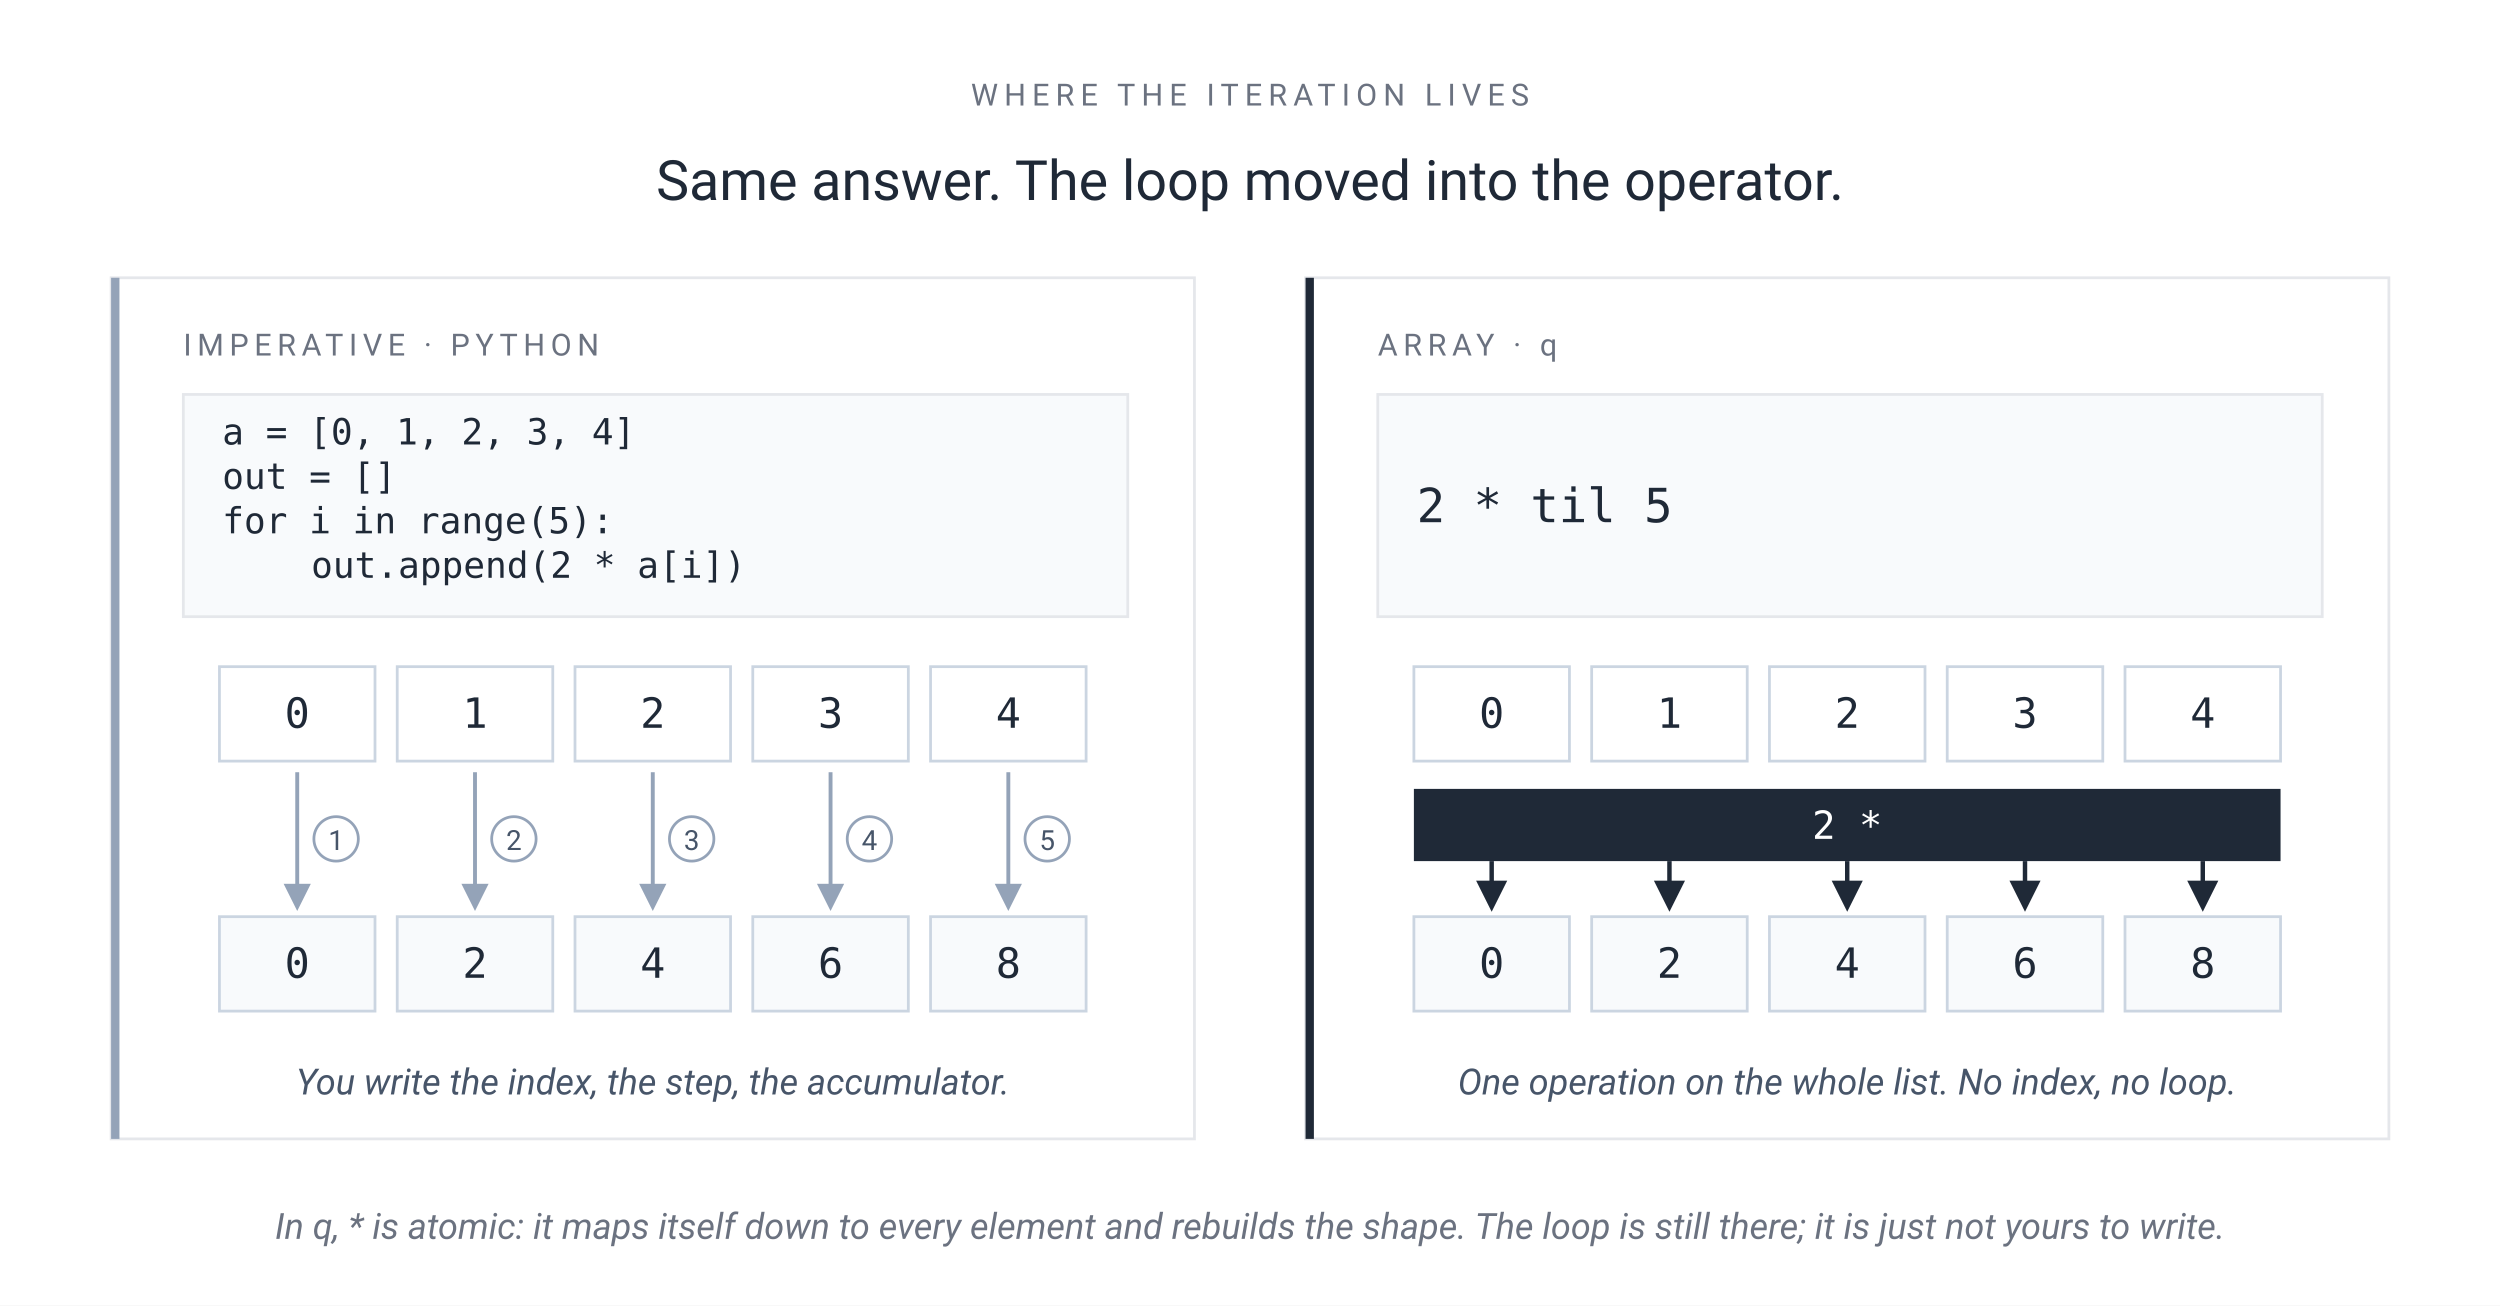
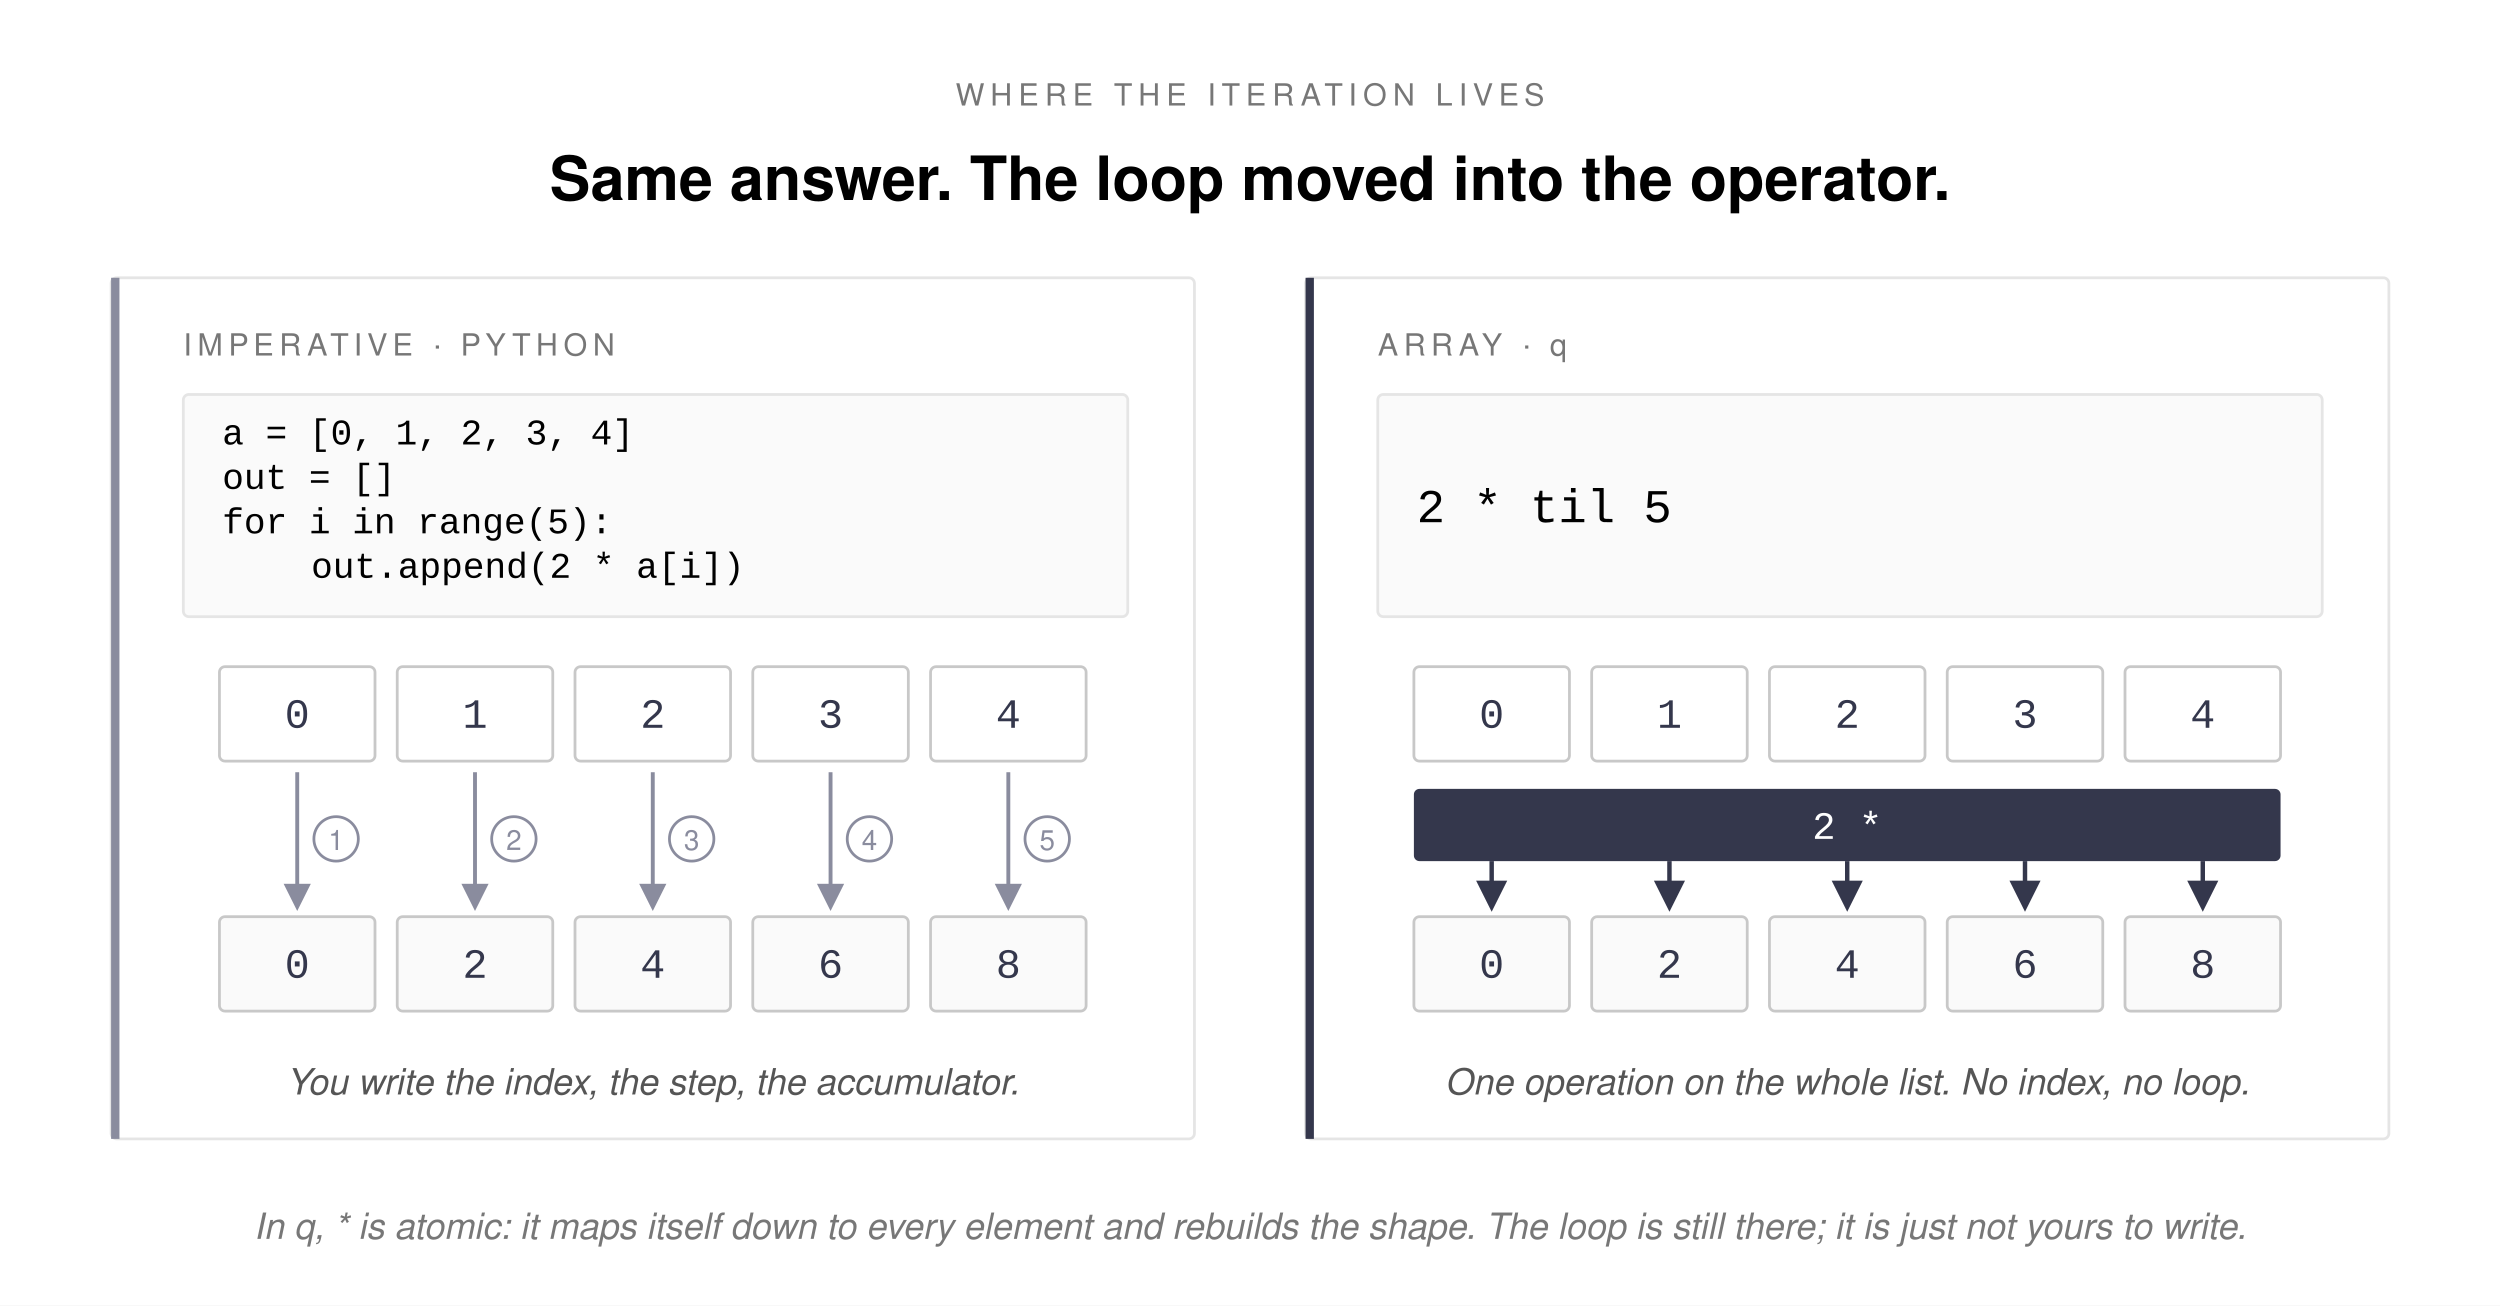
- <svg xmlns="http://www.w3.org/2000/svg" viewBox="0 0 900 470" role="img" aria-labelledby="title desc" font-family="-apple-system, BlinkMacSystemFont, 'Segoe UI', Roboto, sans-serif">
+ <svg xmlns="http://www.w3.org/2000/svg" viewBox="0 0 900 470" role="img" aria-labelledby="title desc" font-family="'Source Sans Pro', -apple-system, BlinkMacSystemFont, 'Segoe UI', Helvetica, Arial, sans-serif">
  <defs>
    <marker id="ah" viewBox="0 0 10 10" refX="8" refY="5" markerWidth="7" markerHeight="7" orient="auto-start-reverse">
-       <path d="M 0 0 L 10 5 L 0 10 z" fill="#94a3b8" />
+       <path d="M 0 0 L 10 5 L 0 10 z" fill="#8a8c9e" />
    </marker>
    <marker id="ahd" viewBox="0 0 10 10" refX="8" refY="5" markerWidth="7" markerHeight="7" orient="auto-start-reverse">
-       <path d="M 0 0 L 10 5 L 0 10 z" fill="#1f2937" />
+       <path d="M 0 0 L 10 5 L 0 10 z" fill="#34374C" />
    </marker>
  </defs>
  <rect width="900" height="470" fill="#ffffff" />
-   <text x="450" y="38" text-anchor="middle" font-size="11" letter-spacing="2.2" fill="#6b7280">WHERE THE ITERATION LIVES</text>
-   <text x="450" y="72" text-anchor="middle" font-size="20" fill="#1f2937">Same answer. The loop moved into the operator.</text>
-   <rect x="40" y="100" width="390" height="310" fill="#ffffff" stroke="#e5e7eb" />
-   <rect x="40" y="100" width="3" height="310" fill="#94a3b8" />
-   <text x="66" y="128" font-size="11" letter-spacing="2" fill="#6b7280">IMPERATIVE · PYTHON</text>
-   <rect x="66" y="142" width="340" height="80" fill="#f8fafc" stroke="#e5e7eb" />
-   <g font-family="'SF Mono', Menlo, Consolas, monospace" font-size="13" fill="#1f2937">
+   <text x="450" y="38" text-anchor="middle" font-size="11" letter-spacing="2.2" fill="#777777">WHERE THE ITERATION LIVES</text>
+   <text x="450" y="72" text-anchor="middle" font-size="22" font-weight="600" fill="#000000">Same answer. The loop moved into the operator.</text>
+   <rect rx="2" x="40" y="100" width="390" height="310" fill="#ffffff" stroke="#e5e5e5" />
+   <rect x="40" y="100" width="3" height="310" fill="#8a8c9e" />
+   <text x="66" y="128" font-size="11" letter-spacing="2" fill="#777777">IMPERATIVE · PYTHON</text>
+   <rect rx="2" x="66" y="142" width="340" height="80" fill="#fafafa" stroke="#e5e5e5" />
+   <g font-family="ui-monospace, SFMono-Regular, 'SF Mono', Menlo, Monaco, Consolas, 'Liberation Mono', 'Courier New', monospace" font-size="13" fill="#000000">
    <text x="80" y="160">a = [0, 1, 2, 3, 4]</text>
    <text x="80" y="176">out = []</text>
    <text x="80" y="192">for i in range(5):</text>
    <text x="112" y="208">out.append(2 * a[i])</text>
  </g>
-   <g font-family="'SF Mono', Menlo, Consolas, monospace" font-size="15" fill="#1f2937" text-anchor="middle">
-     <rect x="79" y="240" width="56" height="34" fill="#ffffff" stroke="#cbd5e1" />
+   <g font-family="ui-monospace, SFMono-Regular, 'SF Mono', Menlo, Monaco, Consolas, 'Liberation Mono', 'Courier New', monospace" font-size="15" fill="#34374C" text-anchor="middle">
+     <rect rx="2" x="79" y="240" width="56" height="34" fill="#ffffff" stroke="#c8c8c8" />
    <text x="107" y="262">0</text>
-     <rect x="143" y="240" width="56" height="34" fill="#ffffff" stroke="#cbd5e1" />
+     <rect rx="2" x="143" y="240" width="56" height="34" fill="#ffffff" stroke="#c8c8c8" />
    <text x="171" y="262">1</text>
-     <rect x="207" y="240" width="56" height="34" fill="#ffffff" stroke="#cbd5e1" />
+     <rect rx="2" x="207" y="240" width="56" height="34" fill="#ffffff" stroke="#c8c8c8" />
    <text x="235" y="262">2</text>
-     <rect x="271" y="240" width="56" height="34" fill="#ffffff" stroke="#cbd5e1" />
+     <rect rx="2" x="271" y="240" width="56" height="34" fill="#ffffff" stroke="#c8c8c8" />
    <text x="299" y="262">3</text>
-     <rect x="335" y="240" width="56" height="34" fill="#ffffff" stroke="#cbd5e1" />
+     <rect rx="2" x="335" y="240" width="56" height="34" fill="#ffffff" stroke="#c8c8c8" />
    <text x="363" y="262">4</text>
  </g>
-   <g stroke="#94a3b8" stroke-width="1.4" marker-end="url(#ah)">
+   <g stroke="#8a8c9e" stroke-width="1.4" marker-end="url(#ah)">
    <line x1="107" y1="278" x2="107" y2="326" />
    <line x1="171" y1="278" x2="171" y2="326" />
    <line x1="235" y1="278" x2="235" y2="326" />
    <line x1="299" y1="278" x2="299" y2="326" />
    <line x1="363" y1="278" x2="363" y2="326" />
  </g>
-   <g font-size="10" fill="#475569" text-anchor="middle">
-     <circle cx="121" cy="302" r="8" fill="#ffffff" stroke="#94a3b8" />
+   <g font-size="10" fill="#8a8c9e" text-anchor="middle">
+     <circle cx="121" cy="302" r="8" fill="#ffffff" stroke="#8a8c9e" />
    <text x="121" y="306">1</text>
-     <circle cx="185" cy="302" r="8" fill="#ffffff" stroke="#94a3b8" />
+     <circle cx="185" cy="302" r="8" fill="#ffffff" stroke="#8a8c9e" />
    <text x="185" y="306">2</text>
-     <circle cx="249" cy="302" r="8" fill="#ffffff" stroke="#94a3b8" />
+     <circle cx="249" cy="302" r="8" fill="#ffffff" stroke="#8a8c9e" />
    <text x="249" y="306">3</text>
-     <circle cx="313" cy="302" r="8" fill="#ffffff" stroke="#94a3b8" />
+     <circle cx="313" cy="302" r="8" fill="#ffffff" stroke="#8a8c9e" />
    <text x="313" y="306">4</text>
-     <circle cx="377" cy="302" r="8" fill="#ffffff" stroke="#94a3b8" />
+     <circle cx="377" cy="302" r="8" fill="#ffffff" stroke="#8a8c9e" />
    <text x="377" y="306">5</text>
  </g>
-   <g font-family="'SF Mono', Menlo, Consolas, monospace" font-size="15" fill="#1f2937" text-anchor="middle">
-     <rect x="79" y="330" width="56" height="34" fill="#f8fafc" stroke="#cbd5e1" />
+   <g font-family="ui-monospace, SFMono-Regular, 'SF Mono', Menlo, Monaco, Consolas, 'Liberation Mono', 'Courier New', monospace" font-size="15" fill="#34374C" text-anchor="middle">
+     <rect rx="2" x="79" y="330" width="56" height="34" fill="#fafafa" stroke="#c8c8c8" />
    <text x="107" y="352">0</text>
-     <rect x="143" y="330" width="56" height="34" fill="#f8fafc" stroke="#cbd5e1" />
+     <rect rx="2" x="143" y="330" width="56" height="34" fill="#fafafa" stroke="#c8c8c8" />
    <text x="171" y="352">2</text>
-     <rect x="207" y="330" width="56" height="34" fill="#f8fafc" stroke="#cbd5e1" />
+     <rect rx="2" x="207" y="330" width="56" height="34" fill="#fafafa" stroke="#c8c8c8" />
    <text x="235" y="352">4</text>
-     <rect x="271" y="330" width="56" height="34" fill="#f8fafc" stroke="#cbd5e1" />
+     <rect rx="2" x="271" y="330" width="56" height="34" fill="#fafafa" stroke="#c8c8c8" />
    <text x="299" y="352">6</text>
-     <rect x="335" y="330" width="56" height="34" fill="#f8fafc" stroke="#cbd5e1" />
+     <rect rx="2" x="335" y="330" width="56" height="34" fill="#fafafa" stroke="#c8c8c8" />
    <text x="363" y="352">8</text>
  </g>
-   <text x="235" y="394" text-anchor="middle" font-size="13" font-style="italic" fill="#475569">You write the index, the step, the accumulator.</text>
-   <rect x="470" y="100" width="390" height="310" fill="#ffffff" stroke="#e5e7eb" />
-   <rect x="470" y="100" width="3" height="310" fill="#1f2937" />
-   <text x="496" y="128" font-size="11" letter-spacing="2" fill="#6b7280">ARRAY · q</text>
-   <rect x="496" y="142" width="340" height="80" fill="#f8fafc" stroke="#e5e7eb" />
-   <text x="510" y="188" font-family="'SF Mono', Menlo, Consolas, monospace" font-size="17" fill="#1f2937">2 * til 5</text>
-   <g font-family="'SF Mono', Menlo, Consolas, monospace" font-size="15" fill="#1f2937" text-anchor="middle">
-     <rect x="509" y="240" width="56" height="34" fill="#ffffff" stroke="#cbd5e1" />
+   <text x="235" y="394" text-anchor="middle" font-size="13" font-style="italic" fill="#555555">You write the index, the step, the accumulator.</text>
+   <rect rx="2" x="470" y="100" width="390" height="310" fill="#ffffff" stroke="#e5e5e5" />
+   <rect x="470" y="100" width="3" height="310" fill="#34374C" />
+   <text x="496" y="128" font-size="11" letter-spacing="2" fill="#777777">ARRAY · q</text>
+   <rect rx="2" x="496" y="142" width="340" height="80" fill="#fafafa" stroke="#e5e5e5" />
+   <text x="510" y="188" font-family="ui-monospace, SFMono-Regular, 'SF Mono', Menlo, Monaco, Consolas, 'Liberation Mono', 'Courier New', monospace" font-size="17" fill="#000000">2 * til 5</text>
+   <g font-family="ui-monospace, SFMono-Regular, 'SF Mono', Menlo, Monaco, Consolas, 'Liberation Mono', 'Courier New', monospace" font-size="15" fill="#34374C" text-anchor="middle">
+     <rect rx="2" x="509" y="240" width="56" height="34" fill="#ffffff" stroke="#c8c8c8" />
    <text x="537" y="262">0</text>
-     <rect x="573" y="240" width="56" height="34" fill="#ffffff" stroke="#cbd5e1" />
+     <rect rx="2" x="573" y="240" width="56" height="34" fill="#ffffff" stroke="#c8c8c8" />
    <text x="601" y="262">1</text>
-     <rect x="637" y="240" width="56" height="34" fill="#ffffff" stroke="#cbd5e1" />
+     <rect rx="2" x="637" y="240" width="56" height="34" fill="#ffffff" stroke="#c8c8c8" />
    <text x="665" y="262">2</text>
-     <rect x="701" y="240" width="56" height="34" fill="#ffffff" stroke="#cbd5e1" />
+     <rect rx="2" x="701" y="240" width="56" height="34" fill="#ffffff" stroke="#c8c8c8" />
    <text x="729" y="262">3</text>
-     <rect x="765" y="240" width="56" height="34" fill="#ffffff" stroke="#cbd5e1" />
+     <rect rx="2" x="765" y="240" width="56" height="34" fill="#ffffff" stroke="#c8c8c8" />
    <text x="793" y="262">4</text>
  </g>
-   <rect x="509" y="284" width="312" height="26" fill="#1f2937" />
-   <text x="665" y="302" text-anchor="middle" font-family="'SF Mono', Menlo, Consolas, monospace" font-size="14" fill="#ffffff">2 *</text>
-   <g stroke="#1f2937" stroke-width="1.6" marker-end="url(#ahd)">
+   <rect rx="2" x="509" y="284" width="312" height="26" fill="#34374C" />
+   <text x="665" y="302" text-anchor="middle" font-family="ui-monospace, SFMono-Regular, 'SF Mono', Menlo, Monaco, Consolas, 'Liberation Mono', 'Courier New', monospace" font-size="14" fill="#ffffff">2 *</text>
+   <g stroke="#34374C" stroke-width="1.6" marker-end="url(#ahd)">
    <line x1="537" y1="310" x2="537" y2="326" />
    <line x1="601" y1="310" x2="601" y2="326" />
    <line x1="665" y1="310" x2="665" y2="326" />
    <line x1="729" y1="310" x2="729" y2="326" />
    <line x1="793" y1="310" x2="793" y2="326" />
  </g>
-   <g font-family="'SF Mono', Menlo, Consolas, monospace" font-size="15" fill="#1f2937" text-anchor="middle">
-     <rect x="509" y="330" width="56" height="34" fill="#f8fafc" stroke="#cbd5e1" />
+   <g font-family="ui-monospace, SFMono-Regular, 'SF Mono', Menlo, Monaco, Consolas, 'Liberation Mono', 'Courier New', monospace" font-size="15" fill="#34374C" text-anchor="middle">
+     <rect rx="2" x="509" y="330" width="56" height="34" fill="#fafafa" stroke="#c8c8c8" />
    <text x="537" y="352">0</text>
-     <rect x="573" y="330" width="56" height="34" fill="#f8fafc" stroke="#cbd5e1" />
+     <rect rx="2" x="573" y="330" width="56" height="34" fill="#fafafa" stroke="#c8c8c8" />
    <text x="601" y="352">2</text>
-     <rect x="637" y="330" width="56" height="34" fill="#f8fafc" stroke="#cbd5e1" />
+     <rect rx="2" x="637" y="330" width="56" height="34" fill="#fafafa" stroke="#c8c8c8" />
    <text x="665" y="352">4</text>
-     <rect x="701" y="330" width="56" height="34" fill="#f8fafc" stroke="#cbd5e1" />
+     <rect rx="2" x="701" y="330" width="56" height="34" fill="#fafafa" stroke="#c8c8c8" />
    <text x="729" y="352">6</text>
-     <rect x="765" y="330" width="56" height="34" fill="#f8fafc" stroke="#cbd5e1" />
+     <rect rx="2" x="765" y="330" width="56" height="34" fill="#fafafa" stroke="#c8c8c8" />
    <text x="793" y="352">8</text>
  </g>
-   <text x="665" y="394" text-anchor="middle" font-size="13" font-style="italic" fill="#475569">One operation on the whole list. No index, no loop.</text>
-   <text x="450" y="446" text-anchor="middle" font-size="13" font-style="italic" fill="#6b7280">In q, * is atomic: it maps itself down to every element and rebuilds the shape. The loop is still there; it is just not yours to write.</text>
+   <text x="665" y="394" text-anchor="middle" font-size="13" font-style="italic" fill="#555555">One operation on the whole list. No index, no loop.</text>
+   <text x="450" y="446" text-anchor="middle" font-size="13" font-style="italic" fill="#777777">In q, * is atomic: it maps itself down to every element and rebuilds the shape. The loop is still there; it is just not yours to write.</text>
</svg>
